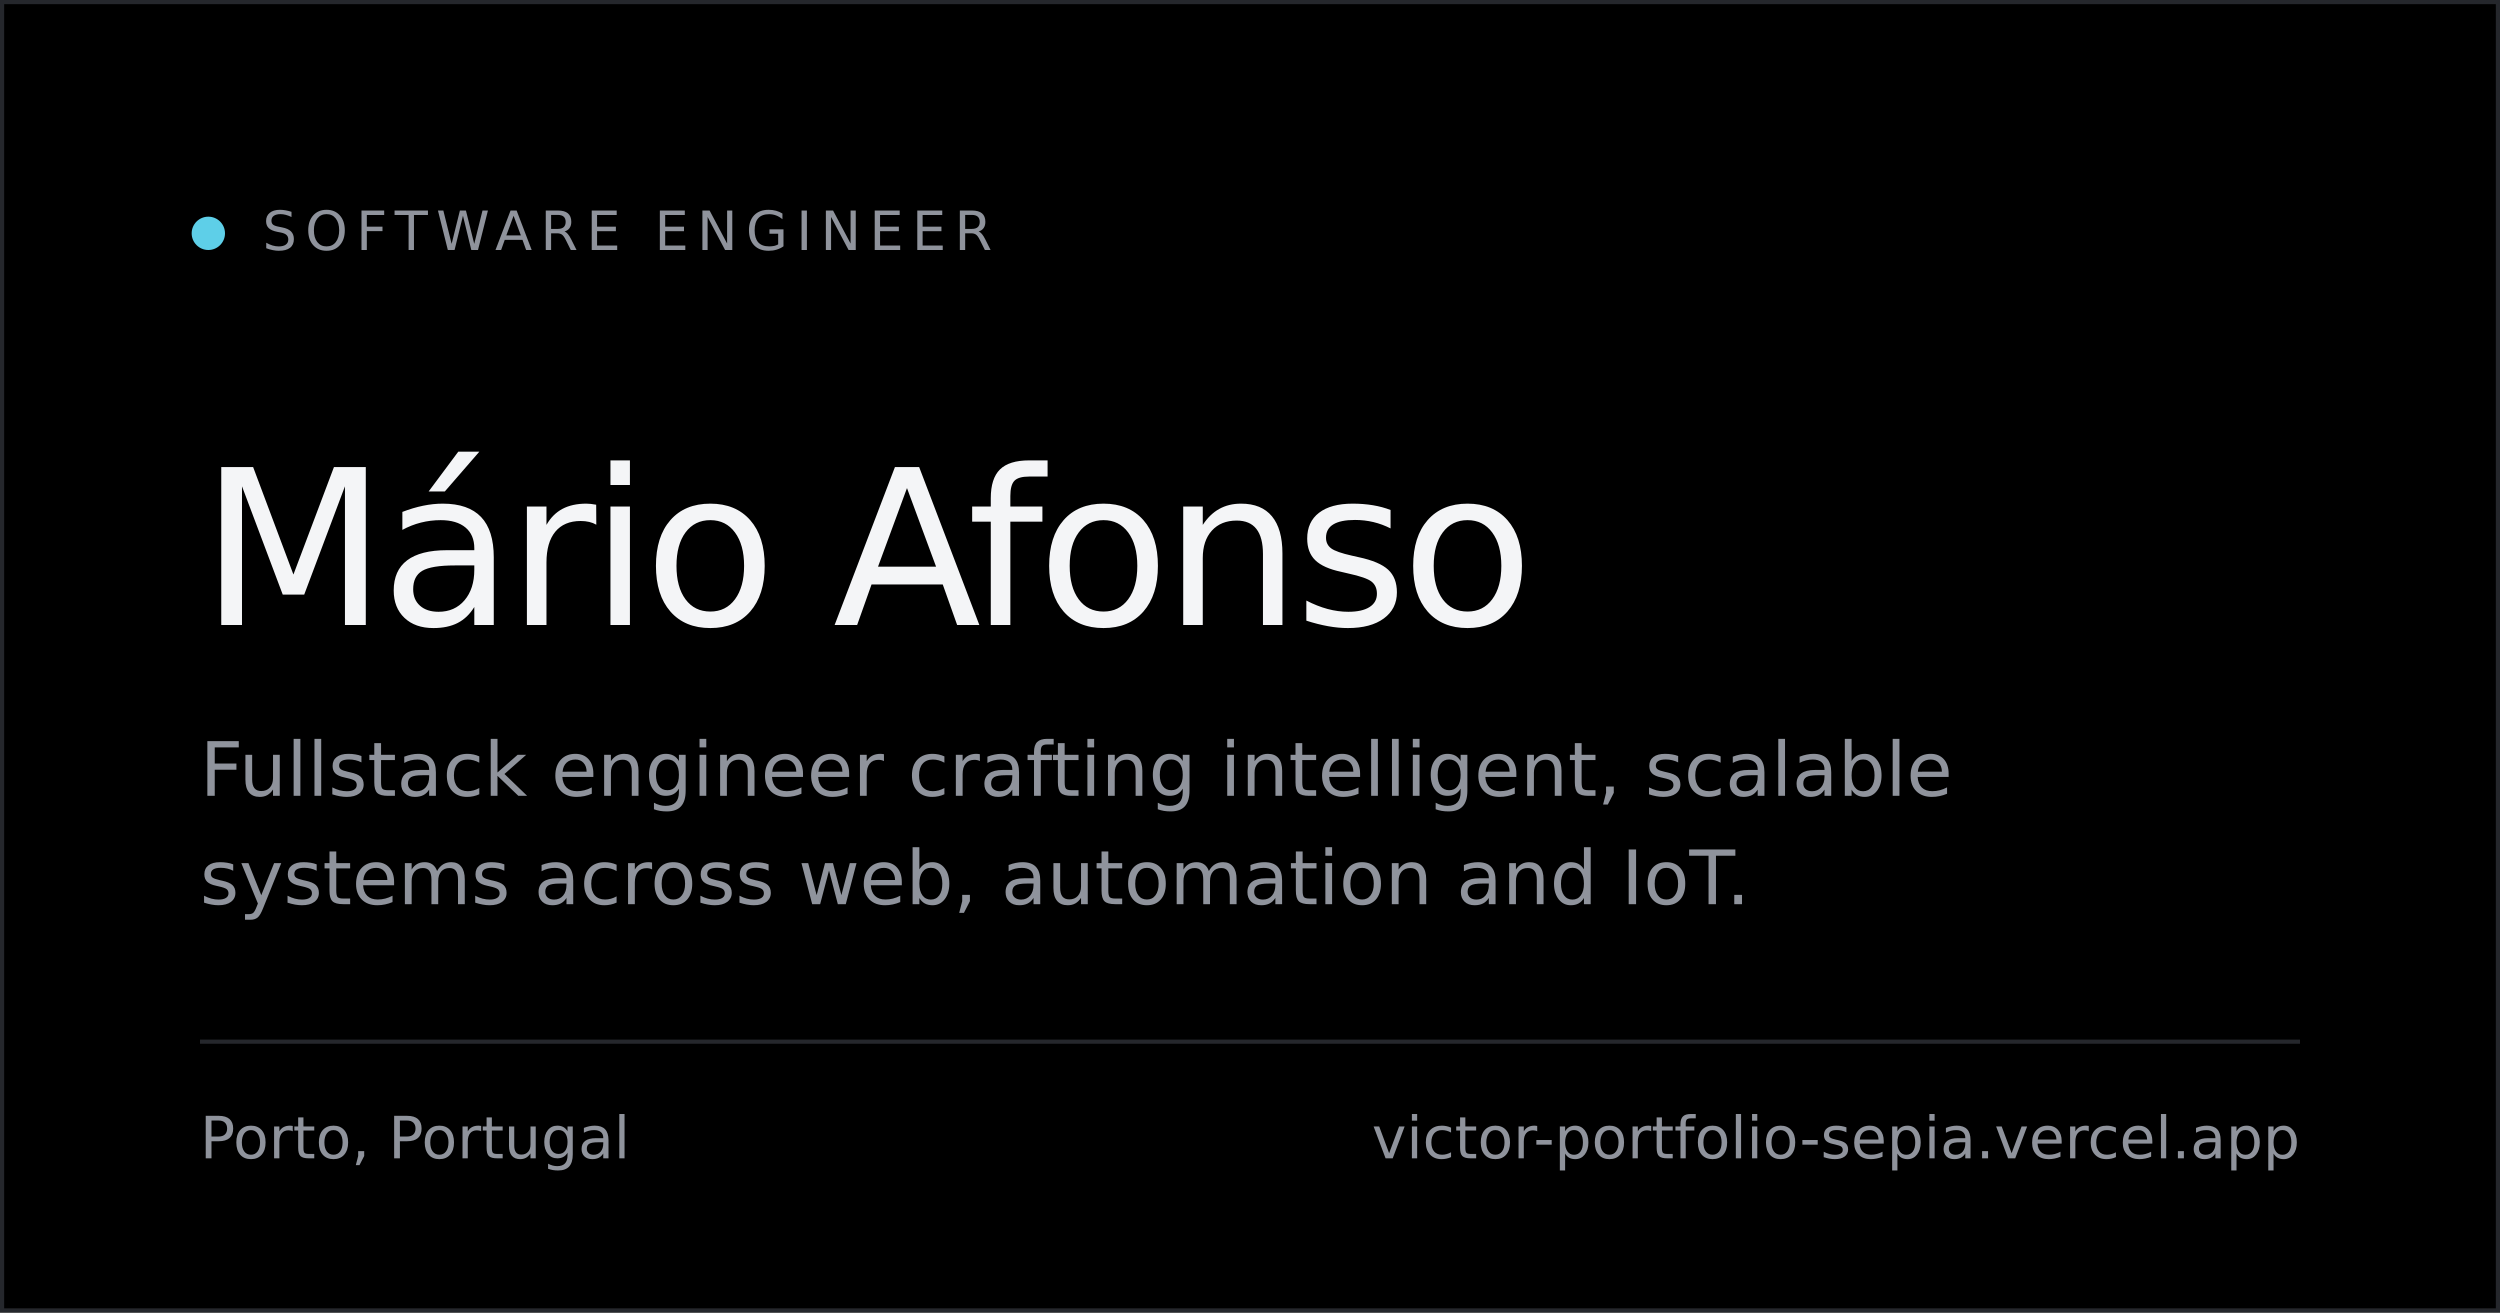
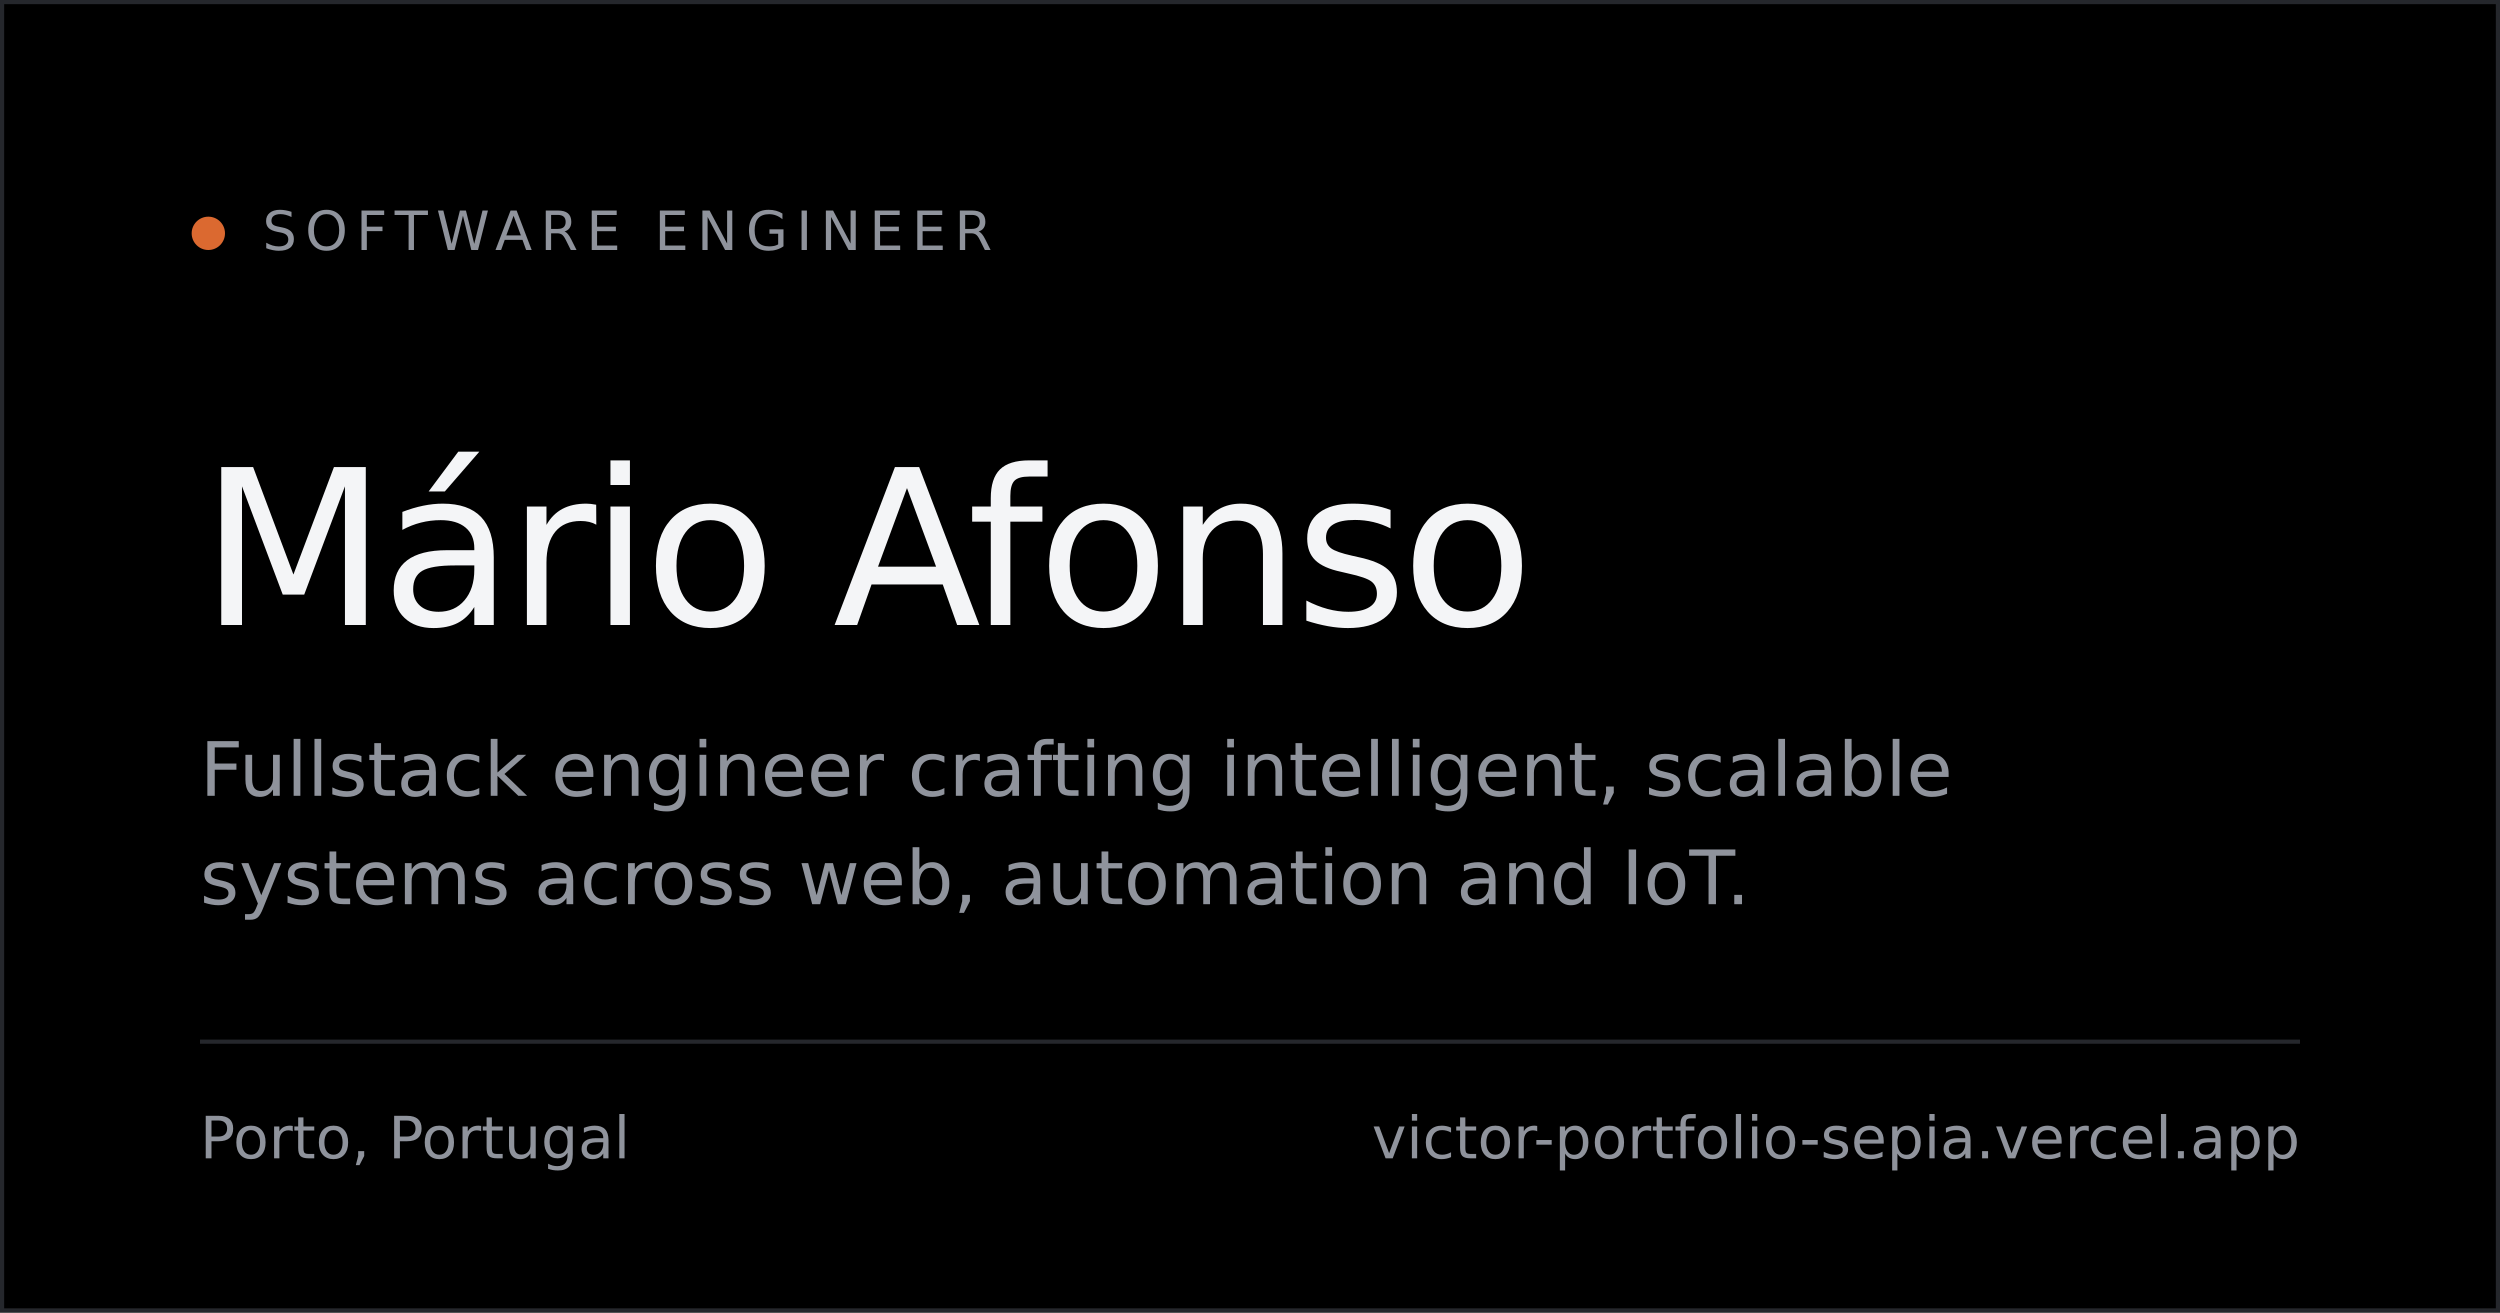
<svg xmlns="http://www.w3.org/2000/svg" width="1200" height="630" viewBox="0 0 1200 630">
  <rect width="1200" height="630" fill="#000000" />
  <rect x="1" y="1" width="1198" height="628" fill="none" stroke="#25272c" stroke-width="2" />
  <g font-family="Ubuntu Sans, DejaVu Sans, sans-serif">
-     <circle cx="100" cy="112" r="8" fill="#5ecfe8" />
+     <circle cx="100" cy="112" r="8" fill="#db6930" />
    <text x="126" y="120" font-size="26" fill="#8f939c" letter-spacing="4">SOFTWARE ENGINEER</text>
    <text x="96" y="300" font-size="104" font-weight="500" fill="#f4f5f7" letter-spacing="-3">Mário Afonso</text>
    <text x="96" y="382" font-size="36" fill="#8f939c">Fullstack engineer crafting intelligent, scalable</text>
    <text x="96" y="434" font-size="36" fill="#8f939c">systems across web, automation and IoT.</text>
    <line x1="96" y1="500" x2="1104" y2="500" stroke="#25272c" stroke-width="2" />
    <text x="96" y="556" font-size="28" fill="#8f939c">Porto, Portugal</text>
    <text x="1104" y="556" font-size="28" fill="#8f939c" text-anchor="end">victor-portfolio-sepia.vercel.app</text>
  </g>
</svg>
